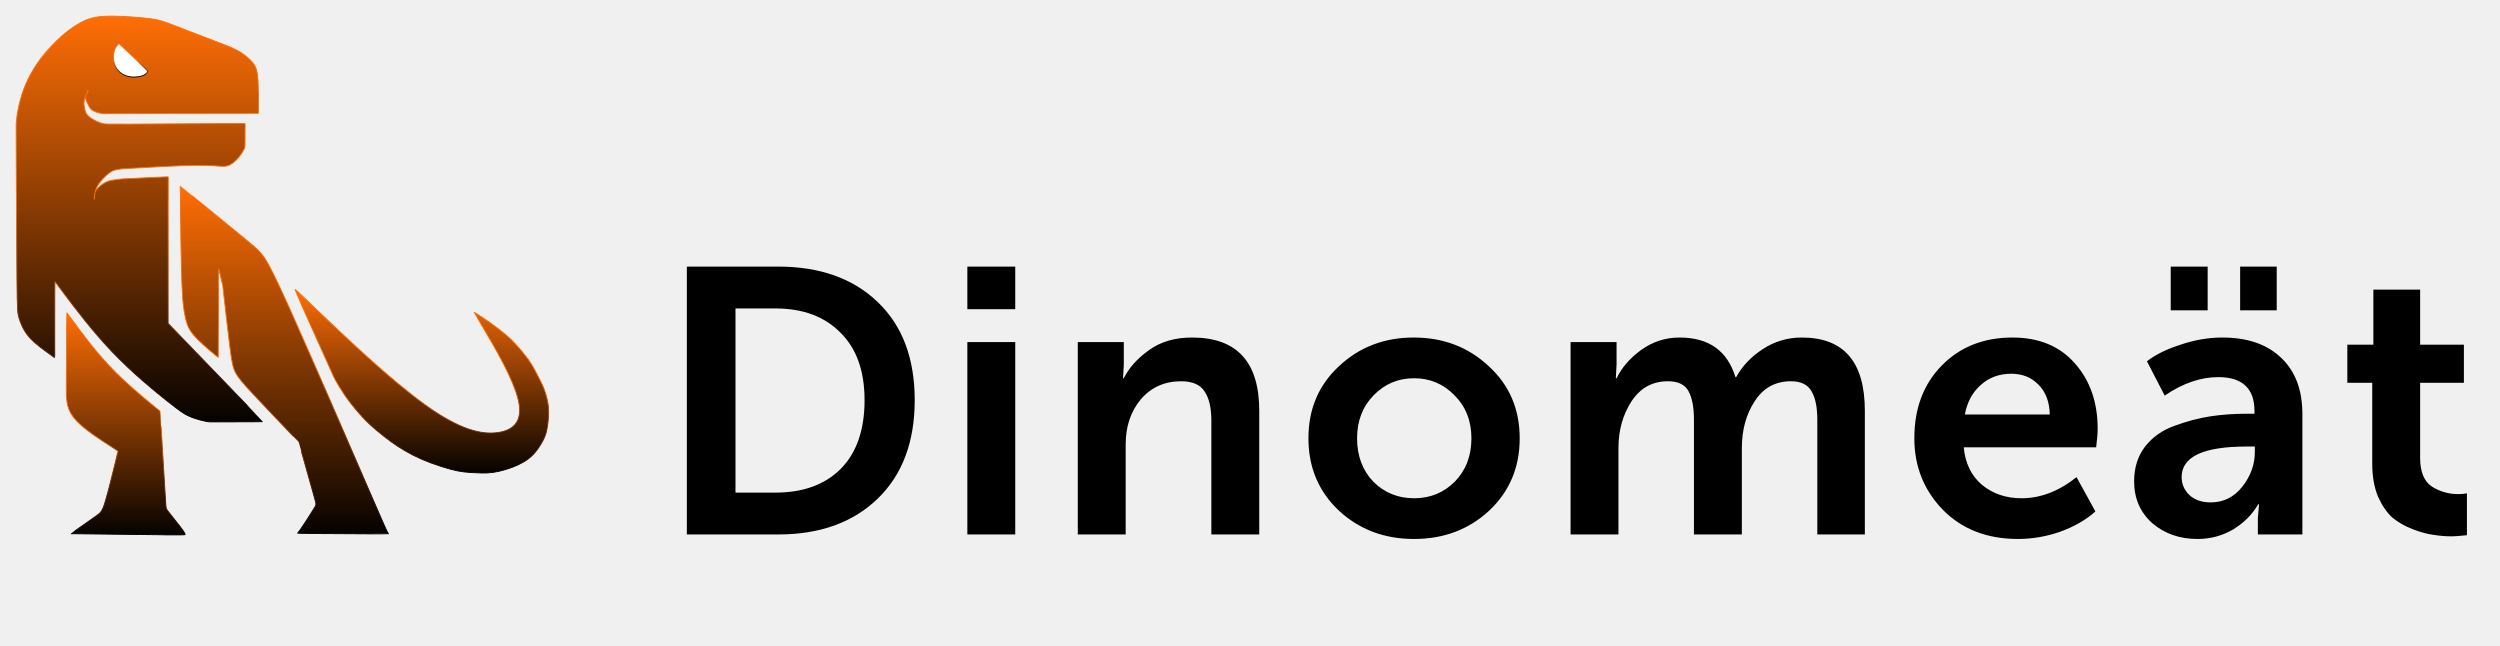
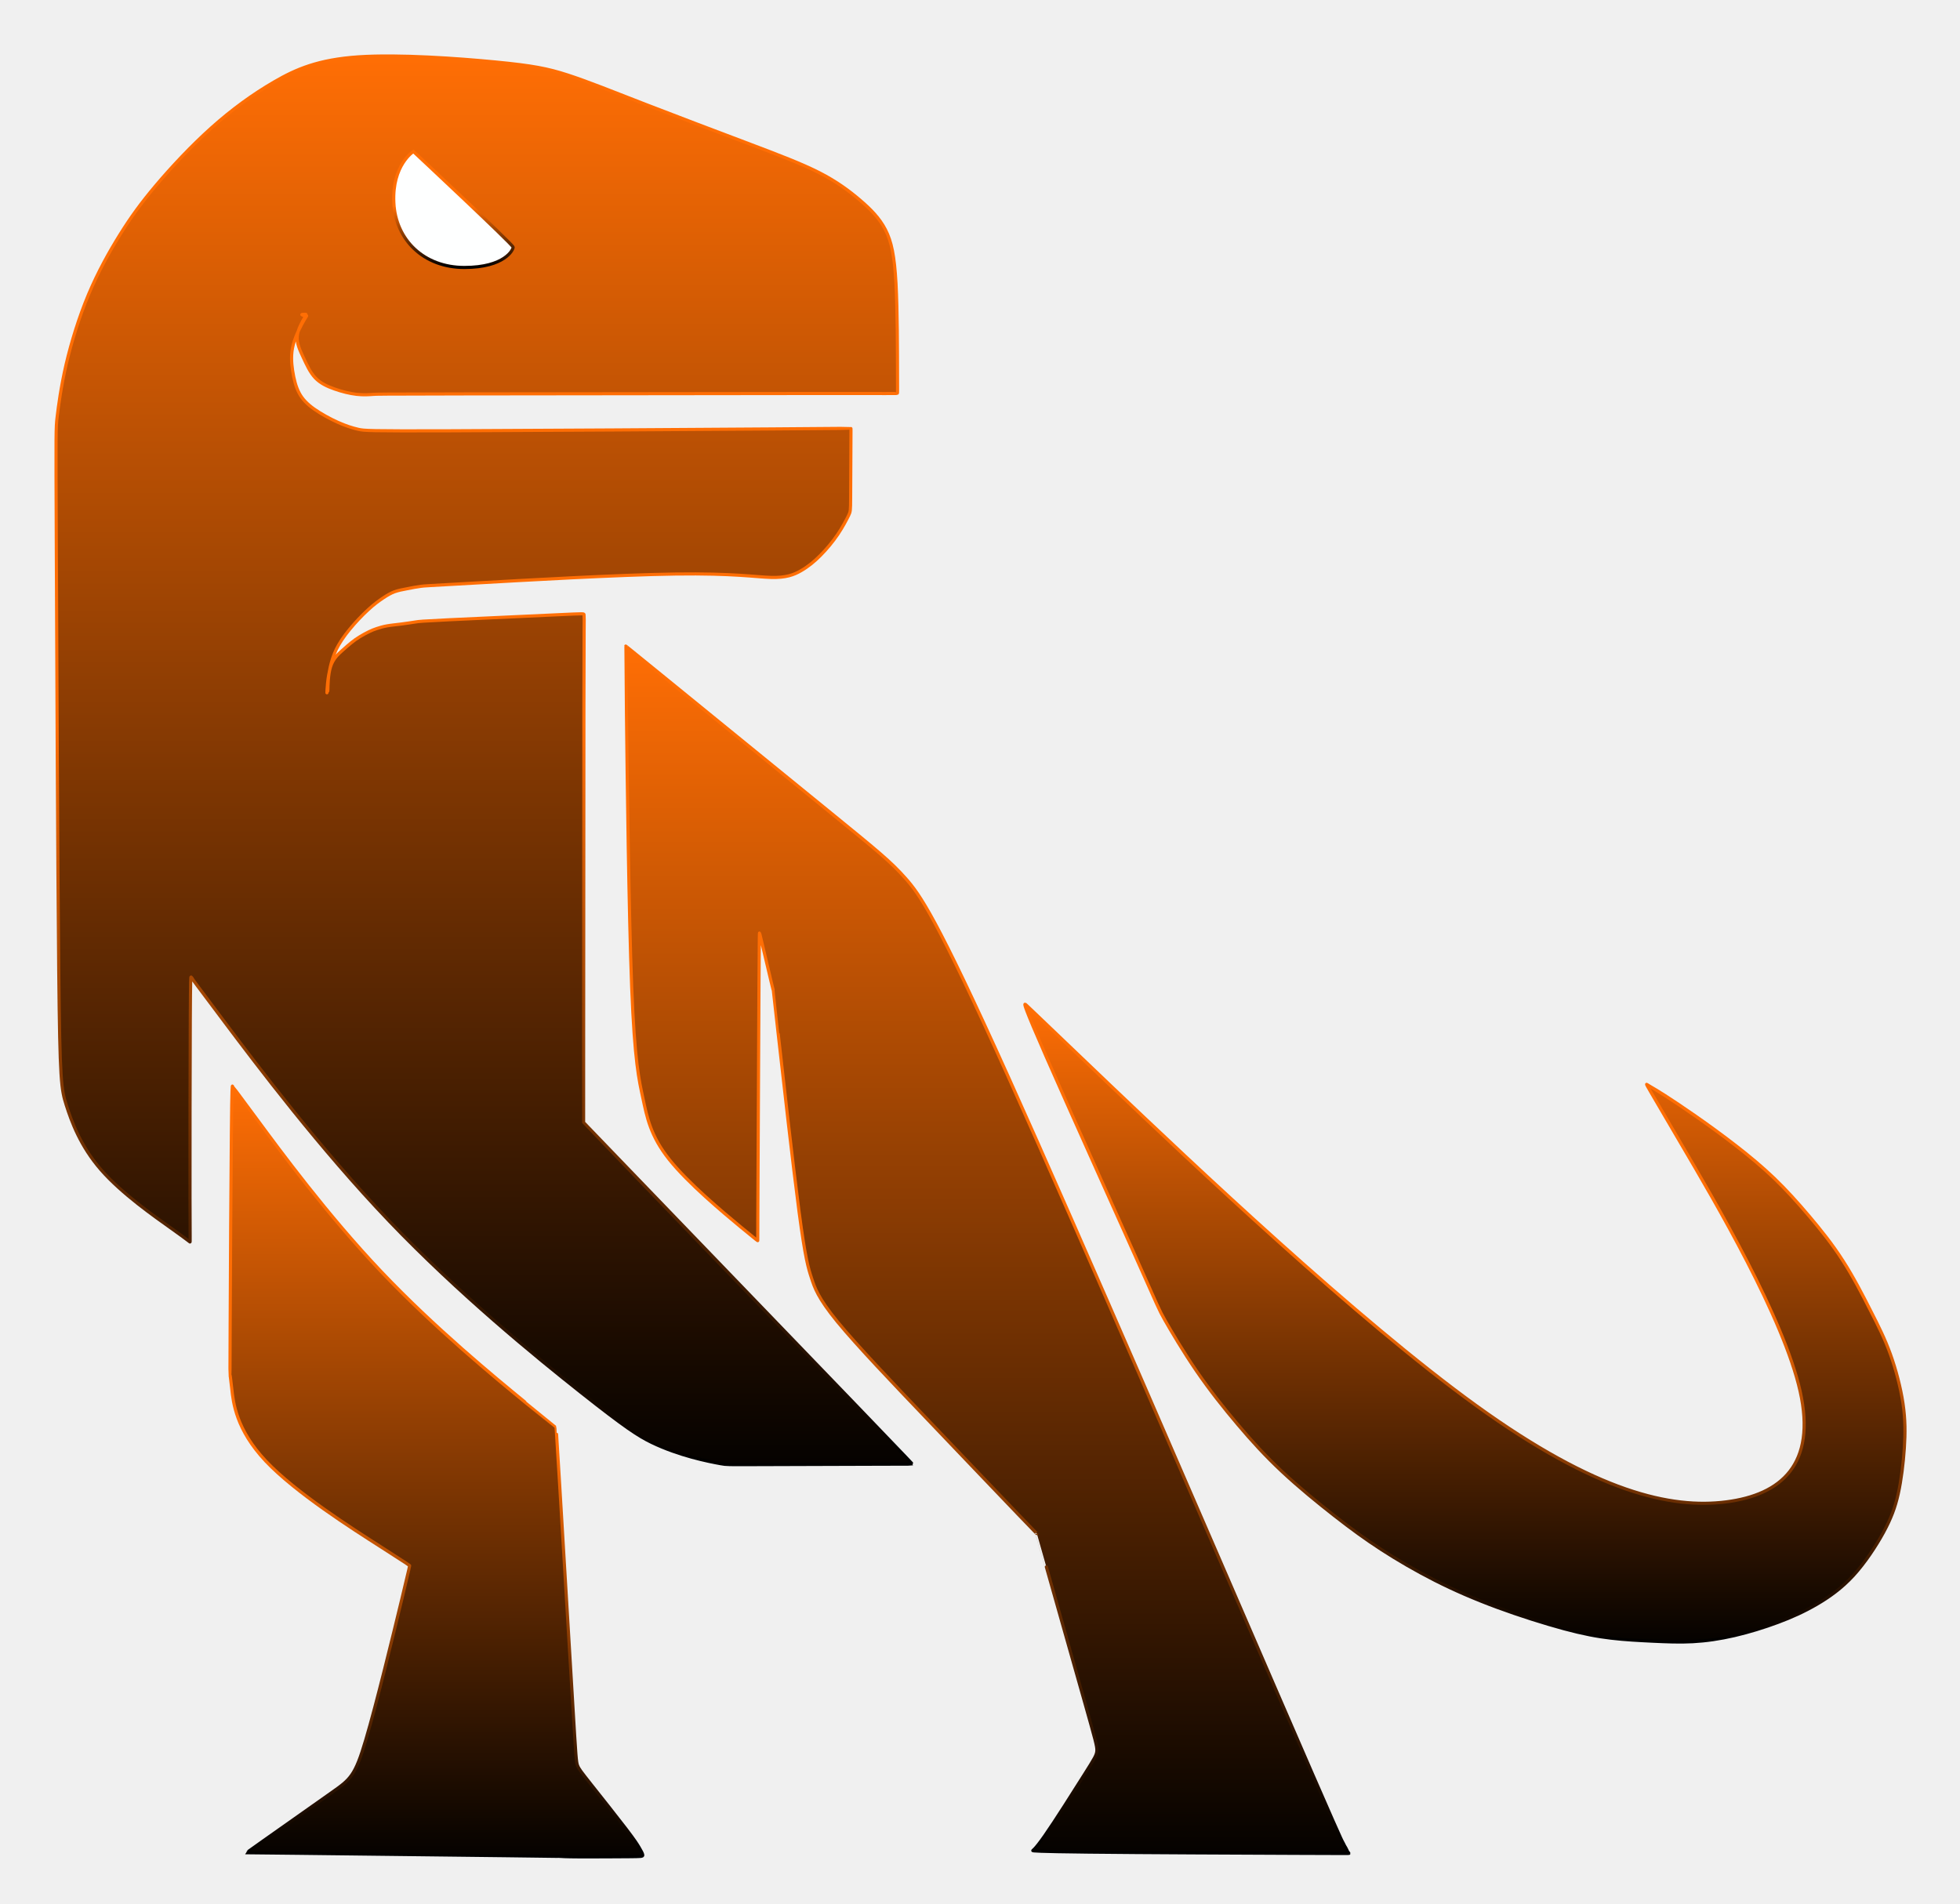
- <svg xmlns="http://www.w3.org/2000/svg" width="155" height="40" viewBox="0 0 155 40" fill="none">
-   <path d="M42.584 33.137V16.528H48.245C50.834 16.528 52.892 17.261 54.421 18.727C55.949 20.193 56.713 22.22 56.713 24.809C56.713 27.398 55.949 29.433 54.421 30.914C52.892 32.396 50.834 33.137 48.245 33.137H42.584ZM45.602 30.54H48.081C49.797 30.54 51.146 30.049 52.128 29.066C53.111 28.068 53.602 26.649 53.602 24.809C53.602 23 53.103 21.604 52.105 20.622C51.122 19.624 49.781 19.125 48.081 19.125H45.602V30.54ZM59.975 19.172V16.528H62.946V19.172H59.975ZM59.975 33.137V21.207H62.946V33.137H59.975ZM66.822 33.137V21.207H69.676V22.61L69.629 23.452H69.676C69.988 22.813 70.502 22.236 71.22 21.721C71.937 21.191 72.834 20.926 73.91 20.926C76.686 20.926 78.074 22.439 78.074 25.464V33.137H75.103V26.072C75.103 25.277 74.962 24.677 74.682 24.271C74.417 23.85 73.933 23.639 73.231 23.639C72.202 23.639 71.368 24.014 70.728 24.762C70.105 25.511 69.793 26.439 69.793 27.546V33.137H66.822ZM83.016 31.663C81.753 30.478 81.122 28.981 81.122 27.172C81.122 25.363 81.753 23.873 83.016 22.704C84.28 21.518 85.824 20.926 87.648 20.926C89.488 20.926 91.04 21.518 92.303 22.704C93.582 23.873 94.222 25.363 94.222 27.172C94.222 28.981 93.59 30.478 92.327 31.663C91.064 32.833 89.512 33.417 87.672 33.417C85.831 33.417 84.28 32.833 83.016 31.663ZM84.139 27.172C84.139 28.263 84.475 29.16 85.145 29.862C85.831 30.548 86.674 30.891 87.672 30.891C88.67 30.891 89.512 30.548 90.198 29.862C90.884 29.16 91.227 28.263 91.227 27.172C91.227 26.096 90.876 25.207 90.175 24.505C89.488 23.803 88.654 23.452 87.672 23.452C86.689 23.452 85.855 23.803 85.169 24.505C84.482 25.207 84.139 26.096 84.139 27.172ZM97.374 33.137V21.207H100.228V22.61L100.182 23.452H100.228C100.54 22.797 101.047 22.212 101.749 21.698C102.466 21.183 103.262 20.926 104.135 20.926C105.944 20.926 107.098 21.745 107.597 23.382H107.644C108.002 22.712 108.548 22.134 109.281 21.651C110.014 21.168 110.825 20.926 111.714 20.926C114.318 20.926 115.621 22.439 115.621 25.464V33.137H112.673V26.025C112.673 25.261 112.556 24.677 112.322 24.271C112.088 23.85 111.659 23.639 111.036 23.639C110.069 23.639 109.32 24.053 108.79 24.879C108.26 25.69 107.995 26.657 107.995 27.78V33.137H105.024V26.025C105.024 25.261 104.915 24.677 104.696 24.271C104.478 23.85 104.049 23.639 103.41 23.639C102.443 23.639 101.687 24.061 101.141 24.903C100.61 25.729 100.345 26.688 100.345 27.78V33.137H97.374ZM118.688 27.172C118.688 25.331 119.249 23.834 120.372 22.68C121.51 21.511 122.976 20.926 124.77 20.926C126.423 20.926 127.717 21.464 128.653 22.54C129.588 23.6 130.056 24.949 130.056 26.587C130.056 26.852 130.025 27.234 129.963 27.733H121.752C121.846 28.731 122.228 29.511 122.898 30.072C123.569 30.618 124.38 30.891 125.331 30.891C126.516 30.891 127.655 30.454 128.746 29.581L129.916 31.71C129.323 32.24 128.59 32.661 127.717 32.973C126.859 33.269 125.994 33.417 125.12 33.417C123.202 33.417 121.651 32.817 120.465 31.616C119.28 30.4 118.688 28.918 118.688 27.172ZM121.822 25.698H127.085C127.07 24.918 126.836 24.302 126.384 23.85C125.947 23.398 125.386 23.172 124.699 23.172C123.951 23.172 123.319 23.405 122.805 23.873C122.29 24.326 121.962 24.934 121.822 25.698ZM132.315 29.838C132.315 28.996 132.541 28.279 132.993 27.686C133.461 27.094 134.069 26.665 134.818 26.4C135.582 26.119 136.315 25.924 137.017 25.815C137.734 25.706 138.483 25.651 139.262 25.651H139.777V25.487C139.777 24.084 139.028 23.382 137.531 23.382C136.44 23.382 135.332 23.764 134.21 24.528L133.11 22.4C133.625 21.994 134.319 21.651 135.192 21.37C136.065 21.074 136.931 20.926 137.789 20.926C139.348 20.926 140.564 21.347 141.438 22.189C142.311 23.016 142.748 24.177 142.748 25.674V33.137H139.987V32.131L140.058 31.265H140.011C139.637 31.905 139.114 32.427 138.444 32.833C137.773 33.222 137.04 33.417 136.245 33.417C135.137 33.417 134.202 33.09 133.438 32.435C132.689 31.764 132.315 30.899 132.315 29.838ZM135.262 29.581C135.262 30.002 135.418 30.369 135.73 30.68C136.058 30.992 136.502 31.148 137.063 31.148C137.859 31.148 138.514 30.821 139.028 30.166C139.543 29.511 139.8 28.794 139.8 28.014V27.686H139.286C136.603 27.686 135.262 28.318 135.262 29.581ZM138.888 19.242V16.528H141.157V19.242H138.888ZM134.584 19.242V16.528H136.876V19.242H134.584ZM147.078 28.762V23.733H145.534V21.37H147.148V17.955H150.049V21.37H152.762V23.733H150.049V28.388C150.049 29.246 150.29 29.838 150.774 30.166C151.273 30.478 151.819 30.634 152.411 30.634C152.614 30.634 152.793 30.618 152.949 30.587V33.184C152.482 33.23 152.177 33.254 152.037 33.254C151.632 33.254 151.242 33.222 150.867 33.16C150.493 33.113 150.064 32.996 149.581 32.809C149.097 32.622 148.676 32.38 148.318 32.084C147.975 31.772 147.678 31.335 147.429 30.774C147.195 30.197 147.078 29.526 147.078 28.762Z" fill="white" />
-   <path d="M42.584 33.137V16.528H48.245C50.834 16.528 52.892 17.261 54.421 18.727C55.949 20.193 56.713 22.22 56.713 24.809C56.713 27.398 55.949 29.433 54.421 30.914C52.892 32.396 50.834 33.137 48.245 33.137H42.584ZM45.602 30.54H48.081C49.797 30.54 51.146 30.049 52.128 29.066C53.111 28.068 53.602 26.649 53.602 24.809C53.602 23 53.103 21.604 52.105 20.622C51.122 19.624 49.781 19.125 48.081 19.125H45.602V30.54ZM59.975 19.172V16.528H62.946V19.172H59.975ZM59.975 33.137V21.207H62.946V33.137H59.975ZM66.822 33.137V21.207H69.676V22.61L69.629 23.452H69.676C69.988 22.813 70.502 22.236 71.22 21.721C71.937 21.191 72.834 20.926 73.91 20.926C76.686 20.926 78.074 22.439 78.074 25.464V33.137H75.103V26.072C75.103 25.277 74.962 24.677 74.682 24.271C74.417 23.85 73.933 23.639 73.231 23.639C72.202 23.639 71.368 24.014 70.728 24.762C70.105 25.511 69.793 26.439 69.793 27.546V33.137H66.822ZM83.016 31.663C81.753 30.478 81.122 28.981 81.122 27.172C81.122 25.363 81.753 23.873 83.016 22.704C84.28 21.518 85.824 20.926 87.648 20.926C89.488 20.926 91.04 21.518 92.303 22.704C93.582 23.873 94.222 25.363 94.222 27.172C94.222 28.981 93.59 30.478 92.327 31.663C91.064 32.833 89.512 33.417 87.672 33.417C85.831 33.417 84.28 32.833 83.016 31.663ZM84.139 27.172C84.139 28.263 84.475 29.16 85.145 29.862C85.831 30.548 86.674 30.891 87.672 30.891C88.67 30.891 89.512 30.548 90.198 29.862C90.884 29.16 91.227 28.263 91.227 27.172C91.227 26.096 90.876 25.207 90.175 24.505C89.488 23.803 88.654 23.452 87.672 23.452C86.689 23.452 85.855 23.803 85.169 24.505C84.482 25.207 84.139 26.096 84.139 27.172ZM97.374 33.137V21.207H100.228V22.61L100.182 23.452H100.228C100.54 22.797 101.047 22.212 101.749 21.698C102.466 21.183 103.262 20.926 104.135 20.926C105.944 20.926 107.098 21.745 107.597 23.382H107.644C108.002 22.712 108.548 22.134 109.281 21.651C110.014 21.168 110.825 20.926 111.714 20.926C114.318 20.926 115.621 22.439 115.621 25.464V33.137H112.673V26.025C112.673 25.261 112.556 24.677 112.322 24.271C112.088 23.85 111.659 23.639 111.036 23.639C110.069 23.639 109.32 24.053 108.79 24.879C108.26 25.69 107.995 26.657 107.995 27.78V33.137H105.024V26.025C105.024 25.261 104.915 24.677 104.696 24.271C104.478 23.85 104.049 23.639 103.41 23.639C102.443 23.639 101.687 24.061 101.141 24.903C100.61 25.729 100.345 26.688 100.345 27.78V33.137H97.374ZM118.688 27.172C118.688 25.331 119.249 23.834 120.372 22.68C121.51 21.511 122.976 20.926 124.77 20.926C126.423 20.926 127.717 21.464 128.653 22.54C129.588 23.6 130.056 24.949 130.056 26.587C130.056 26.852 130.025 27.234 129.963 27.733H121.752C121.846 28.731 122.228 29.511 122.898 30.072C123.569 30.618 124.38 30.891 125.331 30.891C126.516 30.891 127.655 30.454 128.746 29.581L129.916 31.71C129.323 32.24 128.59 32.661 127.717 32.973C126.859 33.269 125.994 33.417 125.12 33.417C123.202 33.417 121.651 32.817 120.465 31.616C119.28 30.4 118.688 28.918 118.688 27.172ZM121.822 25.698H127.085C127.07 24.918 126.836 24.302 126.384 23.85C125.947 23.398 125.386 23.172 124.699 23.172C123.951 23.172 123.319 23.405 122.805 23.873C122.29 24.326 121.962 24.934 121.822 25.698ZM132.315 29.838C132.315 28.996 132.541 28.279 132.993 27.686C133.461 27.094 134.069 26.665 134.818 26.4C135.582 26.119 136.315 25.924 137.017 25.815C137.734 25.706 138.483 25.651 139.262 25.651H139.777V25.487C139.777 24.084 139.028 23.382 137.531 23.382C136.44 23.382 135.332 23.764 134.21 24.528L133.11 22.4C133.625 21.994 134.319 21.651 135.192 21.37C136.065 21.074 136.931 20.926 137.789 20.926C139.348 20.926 140.564 21.347 141.438 22.189C142.311 23.016 142.748 24.177 142.748 25.674V33.137H139.987V32.131L140.058 31.265H140.011C139.637 31.905 139.114 32.427 138.444 32.833C137.773 33.222 137.04 33.417 136.245 33.417C135.137 33.417 134.202 33.09 133.438 32.435C132.689 31.764 132.315 30.899 132.315 29.838ZM135.262 29.581C135.262 30.002 135.418 30.369 135.73 30.68C136.058 30.992 136.502 31.148 137.063 31.148C137.859 31.148 138.514 30.821 139.028 30.166C139.543 29.511 139.8 28.794 139.8 28.014V27.686H139.286C136.603 27.686 135.262 28.318 135.262 29.581ZM138.888 19.242V16.528H141.157V19.242H138.888ZM134.584 19.242V16.528H136.876V19.242H134.584ZM147.078 28.762V23.733H145.534V21.37H147.148V17.955H150.049V21.37H152.762V23.733H150.049V28.388C150.049 29.246 150.29 29.838 150.774 30.166C151.273 30.478 151.819 30.634 152.411 30.634C152.614 30.634 152.793 30.618 152.949 30.587V33.184C152.482 33.23 152.177 33.254 152.037 33.254C151.632 33.254 151.242 33.222 150.867 33.16C150.493 33.113 150.064 32.996 149.581 32.809C149.097 32.622 148.676 32.38 148.318 32.084C147.975 31.772 147.678 31.335 147.429 30.774C147.195 30.197 147.078 29.526 147.078 28.762Z" fill="black" />
-   <path fill-rule="evenodd" clip-rule="evenodd" d="M30.025 20.438C30.636 21.478 31.852 23.543 32.145 24.848C32.438 26.153 31.807 26.699 30.824 26.824C29.841 26.949 28.506 26.653 26.366 25.108C24.226 23.563 21.28 20.768 19.802 19.361C18.325 17.953 18.314 17.933 18.304 17.935C18.294 17.938 18.284 17.963 18.681 18.87C19.079 19.777 19.885 21.564 20.288 22.466C20.691 23.367 20.691 23.383 20.801 23.577C20.911 23.771 21.132 24.144 21.368 24.489C21.604 24.833 21.856 25.15 22.105 25.444C22.353 25.738 22.6 26.008 22.895 26.284C23.19 26.56 23.534 26.841 23.831 27.073C24.129 27.306 24.381 27.49 24.668 27.676C24.955 27.862 25.279 28.051 25.621 28.225C25.964 28.399 26.326 28.557 26.73 28.706C27.134 28.856 27.581 28.996 27.927 29.09C28.273 29.183 28.52 29.229 28.769 29.258C29.018 29.288 29.269 29.3 29.512 29.312C29.754 29.323 29.988 29.334 30.228 29.321C30.468 29.308 30.714 29.272 30.973 29.212C31.232 29.152 31.504 29.068 31.75 28.976C31.997 28.884 32.218 28.784 32.44 28.655C32.661 28.526 32.885 28.368 33.094 28.141C33.303 27.913 33.498 27.617 33.633 27.371C33.767 27.124 33.842 26.928 33.897 26.68C33.952 26.432 33.988 26.133 34.006 25.863C34.024 25.592 34.024 25.349 33.982 25.066C33.94 24.782 33.855 24.458 33.756 24.183C33.657 23.909 33.544 23.684 33.404 23.41C33.265 23.135 33.098 22.811 32.909 22.517C32.721 22.223 32.51 21.96 32.305 21.718C32.099 21.475 31.899 21.253 31.684 21.046C31.468 20.839 31.237 20.647 30.997 20.461C30.757 20.275 30.508 20.094 30.283 19.937C30.058 19.78 29.858 19.647 29.725 19.562C29.591 19.476 29.523 19.438 29.481 19.413C29.439 19.389 29.423 19.377 29.413 19.371C29.404 19.365 29.402 19.364 29.405 19.372C29.407 19.381 29.414 19.397 30.025 20.438Z" fill="url(#paint0_linear_380_328)" stroke="url(#paint1_linear_380_328)" stroke-width="0.056" stroke-miterlimit="22.926" />
-   <path fill-rule="evenodd" clip-rule="evenodd" d="M4.132 20.221C4.123 21.078 4.114 22.814 4.11 23.685C4.106 24.556 4.107 24.561 4.108 24.563C4.11 24.566 4.112 24.565 4.139 24.806C4.165 25.048 4.215 25.532 4.747 26.096C5.28 26.66 6.294 27.303 6.802 27.628C7.31 27.953 7.312 27.959 7.314 27.961C7.317 27.962 7.32 27.959 7.172 28.575C7.023 29.192 6.724 30.427 6.532 31.074C6.341 31.721 6.259 31.779 5.923 32.016C5.587 32.253 4.997 32.669 4.701 32.878C4.406 33.087 4.405 33.089 4.405 33.09C4.406 33.09 4.408 33.09 5.332 33.1C6.255 33.11 8.1 33.132 9.025 33.143C9.949 33.154 9.953 33.155 9.956 33.155C9.959 33.154 9.961 33.153 9.995 33.155C10.029 33.157 10.095 33.163 10.338 33.164C10.581 33.165 11.001 33.163 11.226 33.161C11.45 33.159 11.479 33.159 11.478 33.133C11.477 33.106 11.446 33.053 11.412 32.995C11.378 32.938 11.341 32.876 11.175 32.659C11.009 32.443 10.715 32.071 10.546 31.859C10.378 31.646 10.336 31.593 10.313 31.532C10.29 31.47 10.285 31.399 10.225 30.392C10.165 29.385 10.049 27.441 9.991 26.469C9.932 25.496 9.931 25.494 9.93 25.494C9.929 25.494 9.929 25.495 9.387 25.052C8.845 24.608 7.761 23.718 6.801 22.705C5.841 21.692 5.005 20.555 4.586 19.987C4.166 19.419 4.164 19.418 4.162 19.417C4.16 19.416 4.158 19.413 4.153 19.401C4.148 19.388 4.14 19.364 4.132 20.221Z" fill="url(#paint2_linear_380_328)" stroke="url(#paint3_linear_380_328)" stroke-width="0.056" stroke-miterlimit="22.926" />
-   <path fill-rule="evenodd" clip-rule="evenodd" d="M23.16 33.101C22.235 33.097 20.387 33.09 19.441 33.079C18.495 33.069 18.45 33.057 18.443 33.053C18.437 33.049 18.47 33.053 18.655 32.788C18.84 32.524 19.176 31.991 19.362 31.696C19.548 31.401 19.584 31.345 19.587 31.265C19.59 31.185 19.56 31.082 19.377 30.431C19.192 29.781 18.854 28.584 18.685 27.986C18.515 27.388 18.515 27.388 18.515 27.389C18.515 27.391 18.515 27.394 18.192 27.057C17.869 26.721 17.224 26.044 16.582 25.371C15.94 24.699 15.302 24.03 14.953 23.605C14.605 23.179 14.546 22.996 14.491 22.826C14.435 22.655 14.382 22.496 14.269 21.644C14.157 20.792 13.984 19.246 13.897 18.471C13.811 17.697 13.811 17.693 13.81 17.692C13.809 17.69 13.808 17.692 13.767 17.52C13.726 17.35 13.646 17.006 13.605 16.835C13.565 16.664 13.564 16.665 13.563 16.664C13.561 16.663 13.559 16.661 13.553 17.576C13.548 18.49 13.539 20.32 13.535 21.237C13.531 22.153 13.531 22.155 13.531 22.158C13.531 22.161 13.531 22.165 13.221 21.909C12.912 21.653 12.293 21.137 11.952 20.71C11.612 20.284 11.551 19.945 11.481 19.618C11.411 19.29 11.333 18.974 11.28 17.63C11.228 16.287 11.2 13.918 11.187 12.731C11.173 11.545 11.173 11.541 11.174 11.539C11.174 11.537 11.175 11.537 11.888 12.117C12.601 12.698 14.026 13.858 14.853 14.532C15.679 15.205 15.908 15.392 16.166 15.683C16.425 15.974 16.714 16.37 18.007 19.236C19.3 22.101 21.597 27.437 22.762 30.127C23.926 32.818 23.956 32.864 23.974 32.895C23.992 32.926 23.997 32.941 24.005 32.956C24.012 32.971 24.022 32.985 24.03 32.999C24.038 33.013 24.045 33.028 24.051 33.04C24.056 33.053 24.061 33.064 24.065 33.071C24.069 33.078 24.073 33.081 24.075 33.084C24.078 33.087 24.08 33.09 24.083 33.093C24.085 33.096 24.088 33.099 24.088 33.102C24.088 33.104 24.085 33.105 23.16 33.101Z" fill="url(#paint4_linear_380_328)" stroke="url(#paint5_linear_380_328)" stroke-width="0.056" stroke-miterlimit="22.926" />
-   <path fill-rule="evenodd" clip-rule="evenodd" d="M3.398 18.224C3.394 19.009 3.392 20.582 3.393 21.377C3.394 22.171 3.399 22.186 3.392 22.183C3.384 22.179 3.363 22.155 3.062 21.941C2.76 21.726 2.177 21.32 1.806 20.895C1.435 20.471 1.276 20.027 1.184 19.74C1.093 19.453 1.069 19.323 1.049 17.347C1.029 15.371 1.013 11.548 1.005 9.617C0.997 7.685 0.997 7.644 1.02 7.449C1.043 7.254 1.089 6.905 1.181 6.507C1.274 6.109 1.412 5.662 1.581 5.259C1.751 4.856 1.951 4.497 2.143 4.189C2.335 3.881 2.52 3.624 2.789 3.306C3.058 2.988 3.412 2.608 3.776 2.282C4.14 1.956 4.514 1.684 4.899 1.461C5.283 1.238 5.678 1.064 6.404 1.015C7.129 0.967 8.186 1.043 8.847 1.107C9.509 1.171 9.776 1.222 10.136 1.339C10.496 1.456 10.95 1.639 11.526 1.863C12.103 2.087 12.803 2.351 13.356 2.56C13.908 2.769 14.313 2.923 14.626 3.082C14.939 3.242 15.159 3.406 15.351 3.569C15.542 3.732 15.705 3.894 15.812 4.104C15.92 4.314 15.973 4.572 16 5.063C16.026 5.553 16.026 6.276 16.027 6.643C16.028 7.01 16.029 7.021 16.024 7.026C16.019 7.03 16.007 7.028 14.46 7.028C12.914 7.029 9.832 7.033 8.284 7.035C6.736 7.038 6.722 7.039 6.661 7.044C6.6 7.049 6.492 7.057 6.368 7.043C6.243 7.029 6.102 6.993 5.972 6.947C5.841 6.901 5.72 6.844 5.629 6.748C5.538 6.652 5.477 6.516 5.416 6.386C5.356 6.257 5.297 6.134 5.308 6.006C5.319 5.878 5.4 5.745 5.437 5.679C5.475 5.612 5.468 5.612 5.446 5.613C5.424 5.613 5.386 5.614 5.39 5.621C5.394 5.627 5.441 5.64 5.463 5.64C5.484 5.64 5.482 5.628 5.431 5.715C5.38 5.801 5.281 5.986 5.237 6.155C5.193 6.324 5.204 6.477 5.226 6.623C5.249 6.768 5.282 6.906 5.341 7.018C5.4 7.13 5.485 7.216 5.608 7.304C5.731 7.391 5.893 7.48 6.034 7.543C6.176 7.607 6.298 7.645 6.4 7.668C6.502 7.691 6.584 7.699 8.043 7.694C9.503 7.689 12.341 7.671 13.763 7.661C15.185 7.651 15.191 7.649 15.194 7.651C15.197 7.653 15.196 7.659 15.195 7.904C15.194 8.149 15.192 8.634 15.19 8.882C15.189 9.129 15.187 9.138 15.153 9.208C15.118 9.279 15.05 9.411 14.961 9.543C14.872 9.675 14.762 9.807 14.651 9.919C14.54 10.031 14.428 10.122 14.302 10.194C14.176 10.267 14.035 10.321 13.768 10.313C13.5 10.306 13.106 10.238 12.065 10.252C11.023 10.267 9.333 10.365 8.472 10.414C7.612 10.463 7.579 10.463 7.515 10.472C7.451 10.48 7.355 10.498 7.27 10.515C7.186 10.531 7.112 10.545 7.045 10.569C6.979 10.594 6.918 10.629 6.843 10.679C6.768 10.729 6.677 10.794 6.571 10.893C6.464 10.991 6.341 11.121 6.24 11.245C6.139 11.368 6.061 11.485 6.007 11.594C5.953 11.704 5.923 11.807 5.899 11.908C5.876 12.009 5.859 12.107 5.85 12.197C5.84 12.286 5.838 12.367 5.838 12.373C5.839 12.379 5.842 12.309 5.846 12.31C5.849 12.311 5.853 12.382 5.855 12.316C5.857 12.25 5.858 12.046 5.904 11.904C5.95 11.762 6.041 11.681 6.11 11.62C6.18 11.558 6.227 11.516 6.275 11.478C6.322 11.44 6.369 11.406 6.424 11.373C6.478 11.34 6.54 11.306 6.59 11.282C6.64 11.258 6.678 11.242 6.728 11.226C6.778 11.209 6.839 11.191 6.911 11.178C6.984 11.165 7.069 11.158 7.16 11.146C7.251 11.135 7.349 11.119 7.417 11.109C7.485 11.098 7.523 11.093 8.02 11.069C8.517 11.045 9.473 11.002 9.95 10.98C10.428 10.958 10.428 10.957 10.429 10.978C10.43 10.999 10.432 11.043 10.432 11.064C10.432 11.085 10.43 11.083 10.427 12.574C10.425 14.065 10.423 17.048 10.422 18.542C10.421 20.037 10.421 20.042 10.422 20.047C10.424 20.051 10.427 20.054 11.405 21.07C12.384 22.085 14.338 24.114 15.316 25.129C16.293 26.145 16.293 26.147 16.29 26.148C16.287 26.15 16.281 26.15 15.732 26.151C15.182 26.153 14.089 26.156 13.536 26.158C12.984 26.16 12.972 26.161 12.87 26.142C12.768 26.124 12.576 26.087 12.354 26.026C12.132 25.965 11.881 25.88 11.64 25.764C11.399 25.647 11.168 25.498 10.367 24.864C9.566 24.23 8.195 23.111 6.95 21.809C5.705 20.506 4.586 19.02 4.023 18.271C3.46 17.522 3.453 17.509 3.446 17.497C3.44 17.486 3.433 17.476 3.428 17.468C3.422 17.461 3.417 17.455 3.412 17.45C3.407 17.445 3.402 17.44 3.398 18.224Z" fill="url(#paint6_linear_380_328)" stroke="url(#paint7_linear_380_328)" stroke-width="0.056" stroke-miterlimit="22.926" />
-   <path fill-rule="evenodd" clip-rule="evenodd" d="M7.382 2.706C7.382 2.706 7.001 2.948 7.033 3.618C7.064 4.287 7.571 4.777 8.292 4.777C9.013 4.777 9.166 4.459 9.163 4.414C9.16 4.368 7.382 2.706 7.382 2.706Z" fill="#FEFFFF" stroke="url(#paint8_linear_380_328)" stroke-width="0.056" stroke-miterlimit="22.926" />
+ <svg xmlns="http://www.w3.org/2000/svg" width="35" height="34" viewBox="0 0 35 34" fill="none">
+   <path fill-rule="evenodd" clip-rule="evenodd" d="M30.025 20.438C30.636 21.478 31.852 23.543 32.145 24.848C32.438 26.153 31.807 26.699 30.824 26.824C29.841 26.949 28.506 26.653 26.366 25.108C24.226 23.563 21.28 20.768 19.802 19.361C18.325 17.953 18.314 17.933 18.304 17.935C18.294 17.938 18.284 17.963 18.681 18.87C19.079 19.777 19.885 21.564 20.288 22.466C20.691 23.367 20.691 23.383 20.801 23.577C20.911 23.771 21.132 24.144 21.368 24.489C21.604 24.833 21.856 25.15 22.105 25.444C22.353 25.738 22.6 26.008 22.895 26.284C23.19 26.56 23.534 26.841 23.831 27.073C24.129 27.306 24.381 27.49 24.668 27.676C24.955 27.862 25.279 28.051 25.621 28.225C25.964 28.399 26.326 28.557 26.73 28.706C27.134 28.856 27.581 28.996 27.927 29.09C28.273 29.183 28.52 29.229 28.769 29.258C29.018 29.288 29.269 29.3 29.512 29.312C29.754 29.323 29.988 29.334 30.228 29.321C30.468 29.308 30.714 29.272 30.973 29.212C31.232 29.152 31.504 29.068 31.75 28.976C31.997 28.884 32.218 28.784 32.44 28.655C32.661 28.526 32.885 28.368 33.094 28.141C33.303 27.913 33.498 27.617 33.633 27.371C33.767 27.124 33.842 26.928 33.897 26.68C33.952 26.432 33.988 26.133 34.006 25.863C34.024 25.592 34.024 25.349 33.982 25.066C33.94 24.782 33.855 24.458 33.756 24.183C33.657 23.909 33.544 23.684 33.404 23.41C33.265 23.135 33.098 22.811 32.909 22.517C32.721 22.223 32.51 21.96 32.305 21.718C32.099 21.475 31.899 21.253 31.684 21.046C31.468 20.839 31.237 20.647 30.997 20.461C30.757 20.275 30.508 20.094 30.283 19.937C30.058 19.78 29.858 19.647 29.725 19.562C29.591 19.476 29.523 19.438 29.481 19.413C29.439 19.389 29.423 19.377 29.413 19.371C29.404 19.365 29.402 19.364 29.405 19.372C29.407 19.381 29.414 19.397 30.025 20.438Z" fill="url(#paint0_linear_418_336)" stroke="url(#paint1_linear_418_336)" stroke-width="0.056" stroke-miterlimit="22.926" />
+   <path fill-rule="evenodd" clip-rule="evenodd" d="M4.132 20.221C4.123 21.078 4.114 22.814 4.11 23.685C4.106 24.556 4.107 24.561 4.108 24.563C4.11 24.566 4.112 24.565 4.139 24.806C4.165 25.048 4.215 25.532 4.747 26.096C5.28 26.66 6.294 27.303 6.802 27.628C7.31 27.953 7.312 27.959 7.314 27.961C7.317 27.962 7.32 27.959 7.172 28.575C7.023 29.192 6.724 30.427 6.532 31.074C6.341 31.721 6.259 31.779 5.923 32.016C5.587 32.253 4.997 32.669 4.701 32.878C4.406 33.087 4.405 33.089 4.405 33.09C4.406 33.09 4.408 33.09 5.332 33.1C6.255 33.11 8.1 33.132 9.025 33.143C9.949 33.154 9.953 33.155 9.956 33.155C9.959 33.154 9.961 33.153 9.995 33.155C10.029 33.157 10.095 33.163 10.338 33.164C10.581 33.165 11.001 33.163 11.226 33.161C11.45 33.159 11.479 33.159 11.478 33.133C11.477 33.106 11.446 33.053 11.412 32.995C11.378 32.938 11.341 32.876 11.175 32.659C11.009 32.443 10.715 32.071 10.546 31.859C10.378 31.646 10.336 31.593 10.313 31.532C10.29 31.47 10.285 31.399 10.225 30.392C10.165 29.385 10.049 27.441 9.991 26.469C9.932 25.496 9.931 25.494 9.93 25.494C9.929 25.494 9.929 25.495 9.387 25.052C8.845 24.608 7.761 23.718 6.801 22.705C5.841 21.692 5.005 20.555 4.586 19.987C4.166 19.419 4.164 19.418 4.162 19.417C4.16 19.416 4.158 19.413 4.153 19.401C4.148 19.388 4.14 19.364 4.132 20.221Z" fill="url(#paint2_linear_418_336)" stroke="url(#paint3_linear_418_336)" stroke-width="0.056" stroke-miterlimit="22.926" />
+   <path fill-rule="evenodd" clip-rule="evenodd" d="M23.16 33.101C22.235 33.097 20.387 33.09 19.441 33.079C18.495 33.069 18.45 33.057 18.443 33.053C18.437 33.049 18.47 33.053 18.655 32.788C18.84 32.524 19.176 31.991 19.362 31.696C19.548 31.401 19.584 31.345 19.587 31.265C19.59 31.185 19.56 31.082 19.377 30.431C19.192 29.781 18.854 28.584 18.685 27.986C18.515 27.388 18.515 27.388 18.515 27.389C18.515 27.391 18.515 27.394 18.192 27.057C17.869 26.721 17.224 26.044 16.582 25.371C15.94 24.699 15.302 24.03 14.953 23.605C14.605 23.179 14.546 22.996 14.491 22.826C14.435 22.655 14.382 22.496 14.269 21.644C14.157 20.792 13.984 19.246 13.897 18.471C13.811 17.697 13.811 17.693 13.81 17.692C13.809 17.69 13.808 17.692 13.767 17.52C13.726 17.35 13.646 17.006 13.605 16.835C13.565 16.664 13.564 16.665 13.563 16.664C13.561 16.663 13.559 16.661 13.553 17.576C13.548 18.49 13.539 20.32 13.535 21.237C13.531 22.153 13.531 22.155 13.531 22.158C13.531 22.161 13.531 22.165 13.221 21.909C12.912 21.653 12.293 21.137 11.952 20.71C11.612 20.284 11.551 19.945 11.481 19.618C11.411 19.29 11.333 18.974 11.28 17.63C11.228 16.287 11.2 13.918 11.187 12.731C11.173 11.545 11.173 11.541 11.174 11.539C11.174 11.537 11.175 11.537 11.888 12.117C12.601 12.698 14.026 13.858 14.853 14.532C15.679 15.205 15.908 15.392 16.166 15.683C16.425 15.974 16.714 16.37 18.007 19.236C19.3 22.101 21.597 27.437 22.762 30.127C23.926 32.818 23.956 32.864 23.974 32.895C23.992 32.926 23.997 32.941 24.005 32.956C24.012 32.971 24.022 32.985 24.03 32.999C24.038 33.013 24.045 33.028 24.051 33.04C24.056 33.053 24.061 33.064 24.065 33.071C24.069 33.078 24.073 33.081 24.075 33.084C24.078 33.087 24.08 33.09 24.083 33.093C24.085 33.096 24.088 33.099 24.088 33.102C24.088 33.104 24.085 33.105 23.16 33.101Z" fill="url(#paint4_linear_418_336)" stroke="url(#paint5_linear_418_336)" stroke-width="0.056" stroke-miterlimit="22.926" />
+   <path fill-rule="evenodd" clip-rule="evenodd" d="M3.398 18.224C3.394 19.009 3.392 20.582 3.393 21.377C3.394 22.171 3.399 22.186 3.392 22.183C3.384 22.179 3.363 22.155 3.062 21.941C2.76 21.726 2.177 21.32 1.806 20.895C1.435 20.471 1.276 20.027 1.184 19.74C1.093 19.453 1.069 19.323 1.049 17.347C1.029 15.371 1.013 11.548 1.005 9.617C0.997 7.685 0.997 7.644 1.02 7.449C1.043 7.254 1.089 6.905 1.181 6.507C1.274 6.109 1.412 5.662 1.581 5.259C1.751 4.856 1.951 4.497 2.143 4.189C2.335 3.881 2.52 3.624 2.789 3.306C3.058 2.988 3.412 2.608 3.776 2.282C4.14 1.956 4.514 1.684 4.899 1.461C5.283 1.238 5.678 1.064 6.404 1.015C7.129 0.967 8.186 1.043 8.847 1.107C9.509 1.171 9.776 1.222 10.136 1.339C10.496 1.456 10.95 1.639 11.526 1.863C12.103 2.087 12.803 2.351 13.356 2.56C13.908 2.769 14.313 2.923 14.626 3.082C14.939 3.242 15.159 3.406 15.351 3.569C15.542 3.732 15.705 3.894 15.812 4.104C15.92 4.314 15.973 4.572 16 5.063C16.026 5.553 16.026 6.276 16.027 6.643C16.028 7.01 16.029 7.021 16.024 7.026C16.019 7.03 16.007 7.028 14.46 7.028C12.914 7.029 9.832 7.033 8.284 7.035C6.736 7.038 6.722 7.039 6.661 7.044C6.6 7.049 6.492 7.057 6.368 7.043C6.243 7.029 6.102 6.993 5.972 6.947C5.841 6.901 5.72 6.844 5.629 6.748C5.538 6.652 5.477 6.516 5.416 6.386C5.356 6.257 5.297 6.134 5.308 6.006C5.319 5.878 5.4 5.745 5.437 5.679C5.475 5.612 5.468 5.612 5.446 5.613C5.424 5.613 5.386 5.614 5.39 5.621C5.394 5.627 5.441 5.64 5.463 5.64C5.484 5.64 5.482 5.628 5.431 5.715C5.38 5.801 5.281 5.986 5.237 6.155C5.193 6.324 5.204 6.477 5.226 6.623C5.249 6.768 5.282 6.906 5.341 7.018C5.4 7.13 5.485 7.216 5.608 7.304C5.731 7.391 5.893 7.48 6.034 7.543C6.176 7.607 6.298 7.645 6.4 7.668C6.502 7.691 6.584 7.699 8.043 7.694C9.503 7.689 12.341 7.671 13.763 7.661C15.185 7.651 15.191 7.649 15.194 7.651C15.197 7.653 15.196 7.659 15.195 7.904C15.194 8.149 15.192 8.634 15.19 8.882C15.189 9.129 15.187 9.138 15.153 9.208C15.118 9.279 15.05 9.411 14.961 9.543C14.872 9.675 14.762 9.807 14.651 9.919C14.54 10.031 14.428 10.122 14.302 10.194C14.176 10.267 14.035 10.321 13.768 10.313C13.5 10.306 13.106 10.238 12.065 10.252C11.023 10.267 9.333 10.365 8.472 10.414C7.612 10.463 7.579 10.463 7.515 10.472C7.451 10.48 7.355 10.498 7.27 10.515C7.186 10.531 7.112 10.545 7.045 10.569C6.979 10.594 6.918 10.629 6.843 10.679C6.768 10.729 6.677 10.794 6.571 10.893C6.464 10.991 6.341 11.121 6.24 11.245C6.139 11.368 6.061 11.485 6.007 11.594C5.953 11.704 5.923 11.807 5.899 11.908C5.876 12.009 5.859 12.107 5.85 12.197C5.84 12.286 5.838 12.367 5.838 12.373C5.839 12.379 5.842 12.309 5.846 12.31C5.849 12.311 5.853 12.382 5.855 12.316C5.857 12.25 5.858 12.046 5.904 11.904C5.95 11.762 6.041 11.681 6.11 11.62C6.18 11.558 6.227 11.516 6.275 11.478C6.322 11.44 6.369 11.406 6.424 11.373C6.478 11.34 6.54 11.306 6.59 11.282C6.64 11.258 6.678 11.242 6.728 11.226C6.778 11.209 6.839 11.191 6.911 11.178C6.984 11.165 7.069 11.158 7.16 11.146C7.251 11.135 7.349 11.119 7.417 11.109C7.485 11.098 7.523 11.093 8.02 11.069C8.517 11.045 9.473 11.002 9.95 10.98C10.428 10.958 10.428 10.957 10.429 10.978C10.43 10.999 10.432 11.043 10.432 11.064C10.432 11.085 10.43 11.083 10.427 12.574C10.425 14.065 10.423 17.048 10.422 18.542C10.421 20.037 10.421 20.042 10.422 20.047C10.424 20.051 10.427 20.054 11.405 21.07C12.384 22.085 14.338 24.114 15.316 25.129C16.293 26.145 16.293 26.147 16.29 26.148C16.287 26.15 16.281 26.15 15.732 26.151C15.182 26.153 14.089 26.156 13.536 26.158C12.984 26.16 12.972 26.161 12.87 26.142C12.768 26.124 12.576 26.087 12.354 26.026C12.132 25.965 11.881 25.88 11.64 25.764C11.399 25.647 11.168 25.498 10.367 24.864C9.566 24.23 8.195 23.111 6.95 21.809C5.705 20.506 4.586 19.02 4.023 18.271C3.46 17.522 3.453 17.509 3.446 17.497C3.44 17.486 3.433 17.476 3.428 17.468C3.422 17.461 3.417 17.455 3.412 17.45C3.407 17.445 3.402 17.44 3.398 18.224Z" fill="url(#paint6_linear_418_336)" stroke="url(#paint7_linear_418_336)" stroke-width="0.056" stroke-miterlimit="22.926" />
+   <path fill-rule="evenodd" clip-rule="evenodd" d="M7.382 2.706C7.382 2.706 7.001 2.948 7.033 3.618C7.064 4.287 7.571 4.777 8.292 4.777C9.013 4.777 9.166 4.459 9.163 4.414C9.16 4.368 7.382 2.706 7.382 2.706Z" fill="#FEFFFF" stroke="url(#paint8_linear_418_336)" stroke-width="0.056" stroke-miterlimit="22.926" />
  <defs>
-     <linearGradient id="paint0_linear_380_328" x1="26.159" y1="17.935" x2="26.159" y2="29.327" gradientUnits="userSpaceOnUse">
+     <linearGradient id="paint0_linear_418_336" x1="26.159" y1="17.935" x2="26.159" y2="29.327" gradientUnits="userSpaceOnUse">
      <stop stop-color="#FF6E05" />
      <stop offset="1" stop-color="#050200" />
    </linearGradient>
-     <linearGradient id="paint1_linear_380_328" x1="26.159" y1="17.935" x2="26.159" y2="29.327" gradientUnits="userSpaceOnUse">
+     <linearGradient id="paint1_linear_418_336" x1="26.159" y1="17.935" x2="26.159" y2="29.327" gradientUnits="userSpaceOnUse">
      <stop stop-color="#FF6E05" />
      <stop offset="0.474" stop-color="#FF6E05" />
      <stop offset="1" />
    </linearGradient>
-     <linearGradient id="paint2_linear_380_328" x1="7.792" y1="19.397" x2="7.792" y2="33.164" gradientUnits="userSpaceOnUse">
+     <linearGradient id="paint2_linear_418_336" x1="7.792" y1="19.397" x2="7.792" y2="33.164" gradientUnits="userSpaceOnUse">
      <stop stop-color="#FF6E05" />
      <stop offset="1" stop-color="#050200" />
    </linearGradient>
-     <linearGradient id="paint3_linear_380_328" x1="7.792" y1="19.397" x2="7.792" y2="33.164" gradientUnits="userSpaceOnUse">
+     <linearGradient id="paint3_linear_418_336" x1="7.792" y1="19.397" x2="7.792" y2="33.164" gradientUnits="userSpaceOnUse">
      <stop stop-color="#FF6E05" />
      <stop offset="0.474" stop-color="#FF6E05" />
      <stop offset="1" />
    </linearGradient>
-     <linearGradient id="paint4_linear_380_328" x1="17.631" y1="11.539" x2="17.631" y2="33.103" gradientUnits="userSpaceOnUse">
+     <linearGradient id="paint4_linear_418_336" x1="17.631" y1="11.539" x2="17.631" y2="33.103" gradientUnits="userSpaceOnUse">
      <stop stop-color="#FF6E05" />
      <stop offset="1" stop-color="#050200" />
    </linearGradient>
-     <linearGradient id="paint5_linear_380_328" x1="17.631" y1="11.539" x2="17.631" y2="33.103" gradientUnits="userSpaceOnUse">
+     <linearGradient id="paint5_linear_418_336" x1="17.631" y1="11.539" x2="17.631" y2="33.103" gradientUnits="userSpaceOnUse">
      <stop stop-color="#FF6E05" />
      <stop offset="0.474" stop-color="#FF6E05" />
      <stop offset="1" />
    </linearGradient>
-     <linearGradient id="paint6_linear_380_328" x1="8.645" y1="1" x2="8.645" y2="26.159" gradientUnits="userSpaceOnUse">
+     <linearGradient id="paint6_linear_418_336" x1="8.645" y1="1" x2="8.645" y2="26.159" gradientUnits="userSpaceOnUse">
      <stop stop-color="#FF6E05" />
      <stop offset="1" stop-color="#050200" />
    </linearGradient>
-     <linearGradient id="paint7_linear_380_328" x1="8.645" y1="1" x2="8.645" y2="26.159" gradientUnits="userSpaceOnUse">
+     <linearGradient id="paint7_linear_418_336" x1="8.645" y1="1" x2="8.645" y2="26.159" gradientUnits="userSpaceOnUse">
      <stop stop-color="#FF6E05" />
      <stop offset="0.474" stop-color="#FF6E05" />
      <stop offset="1" />
    </linearGradient>
-     <linearGradient id="paint8_linear_380_328" x1="8.097" y1="2.706" x2="8.097" y2="4.777" gradientUnits="userSpaceOnUse">
+     <linearGradient id="paint8_linear_418_336" x1="8.097" y1="2.706" x2="8.097" y2="4.777" gradientUnits="userSpaceOnUse">
      <stop stop-color="#FF6E05" />
      <stop offset="0.474" stop-color="#FF6E05" />
      <stop offset="1" />
    </linearGradient>
  </defs>
</svg>
